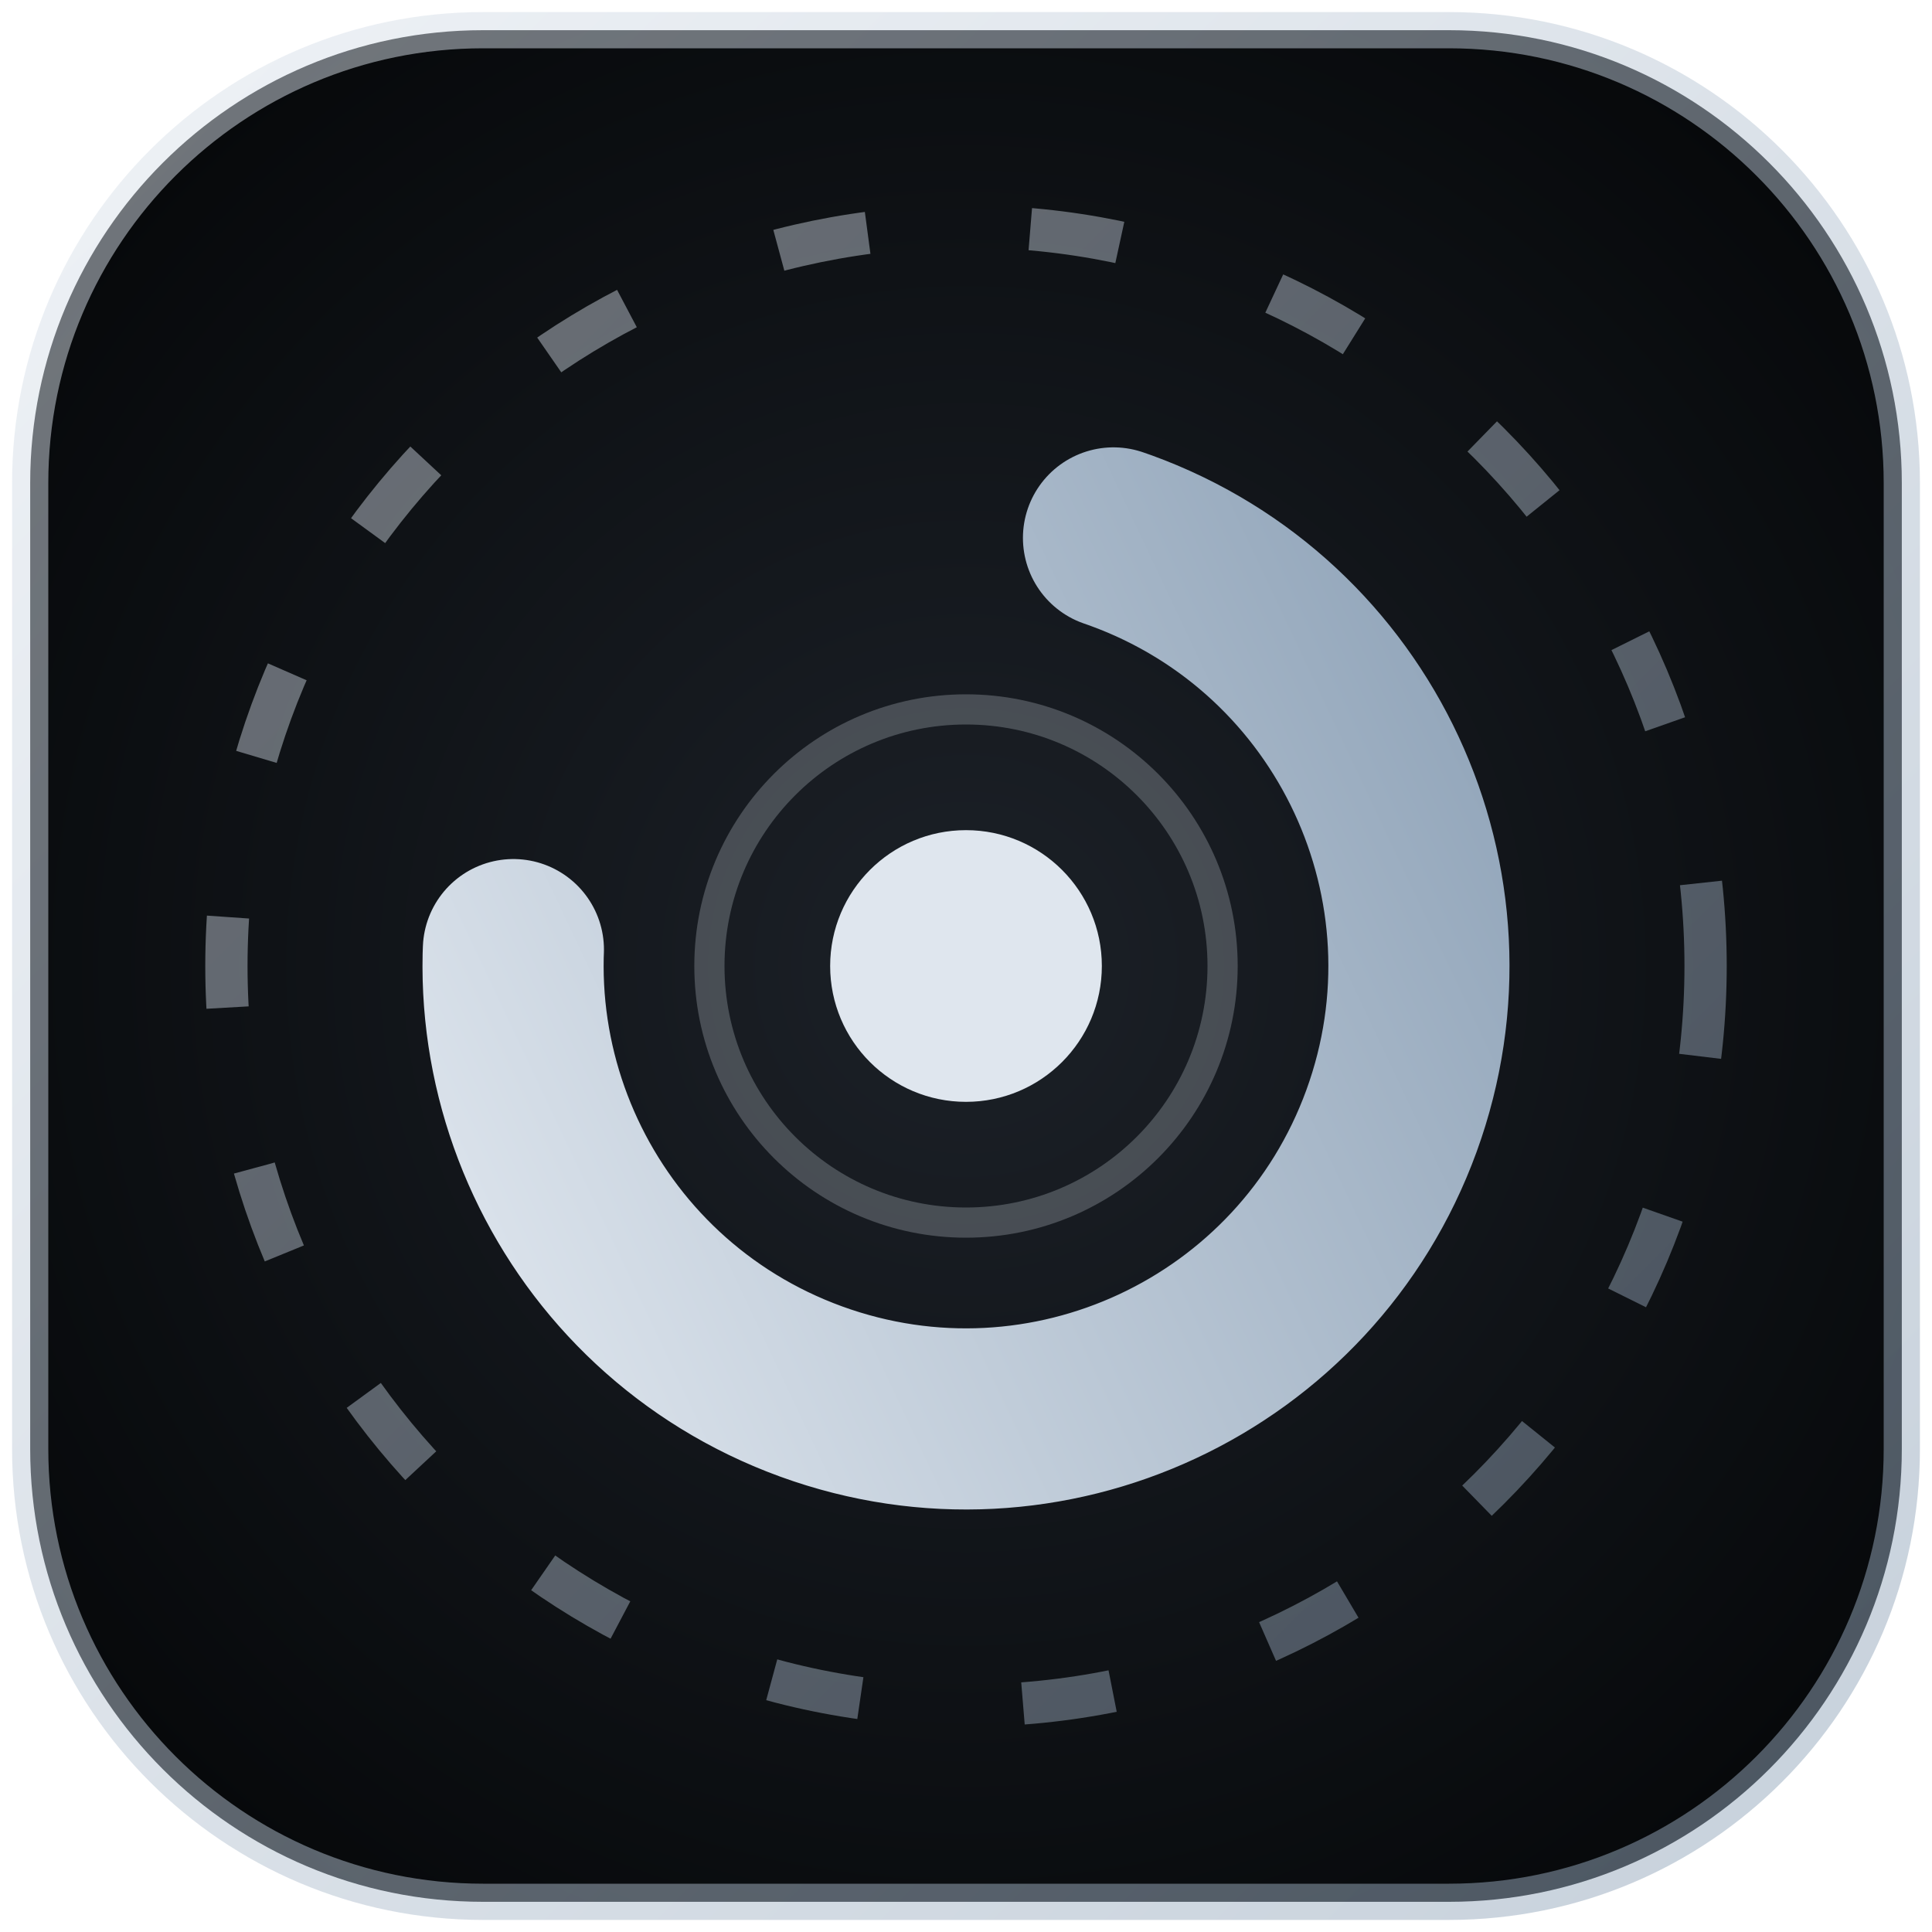
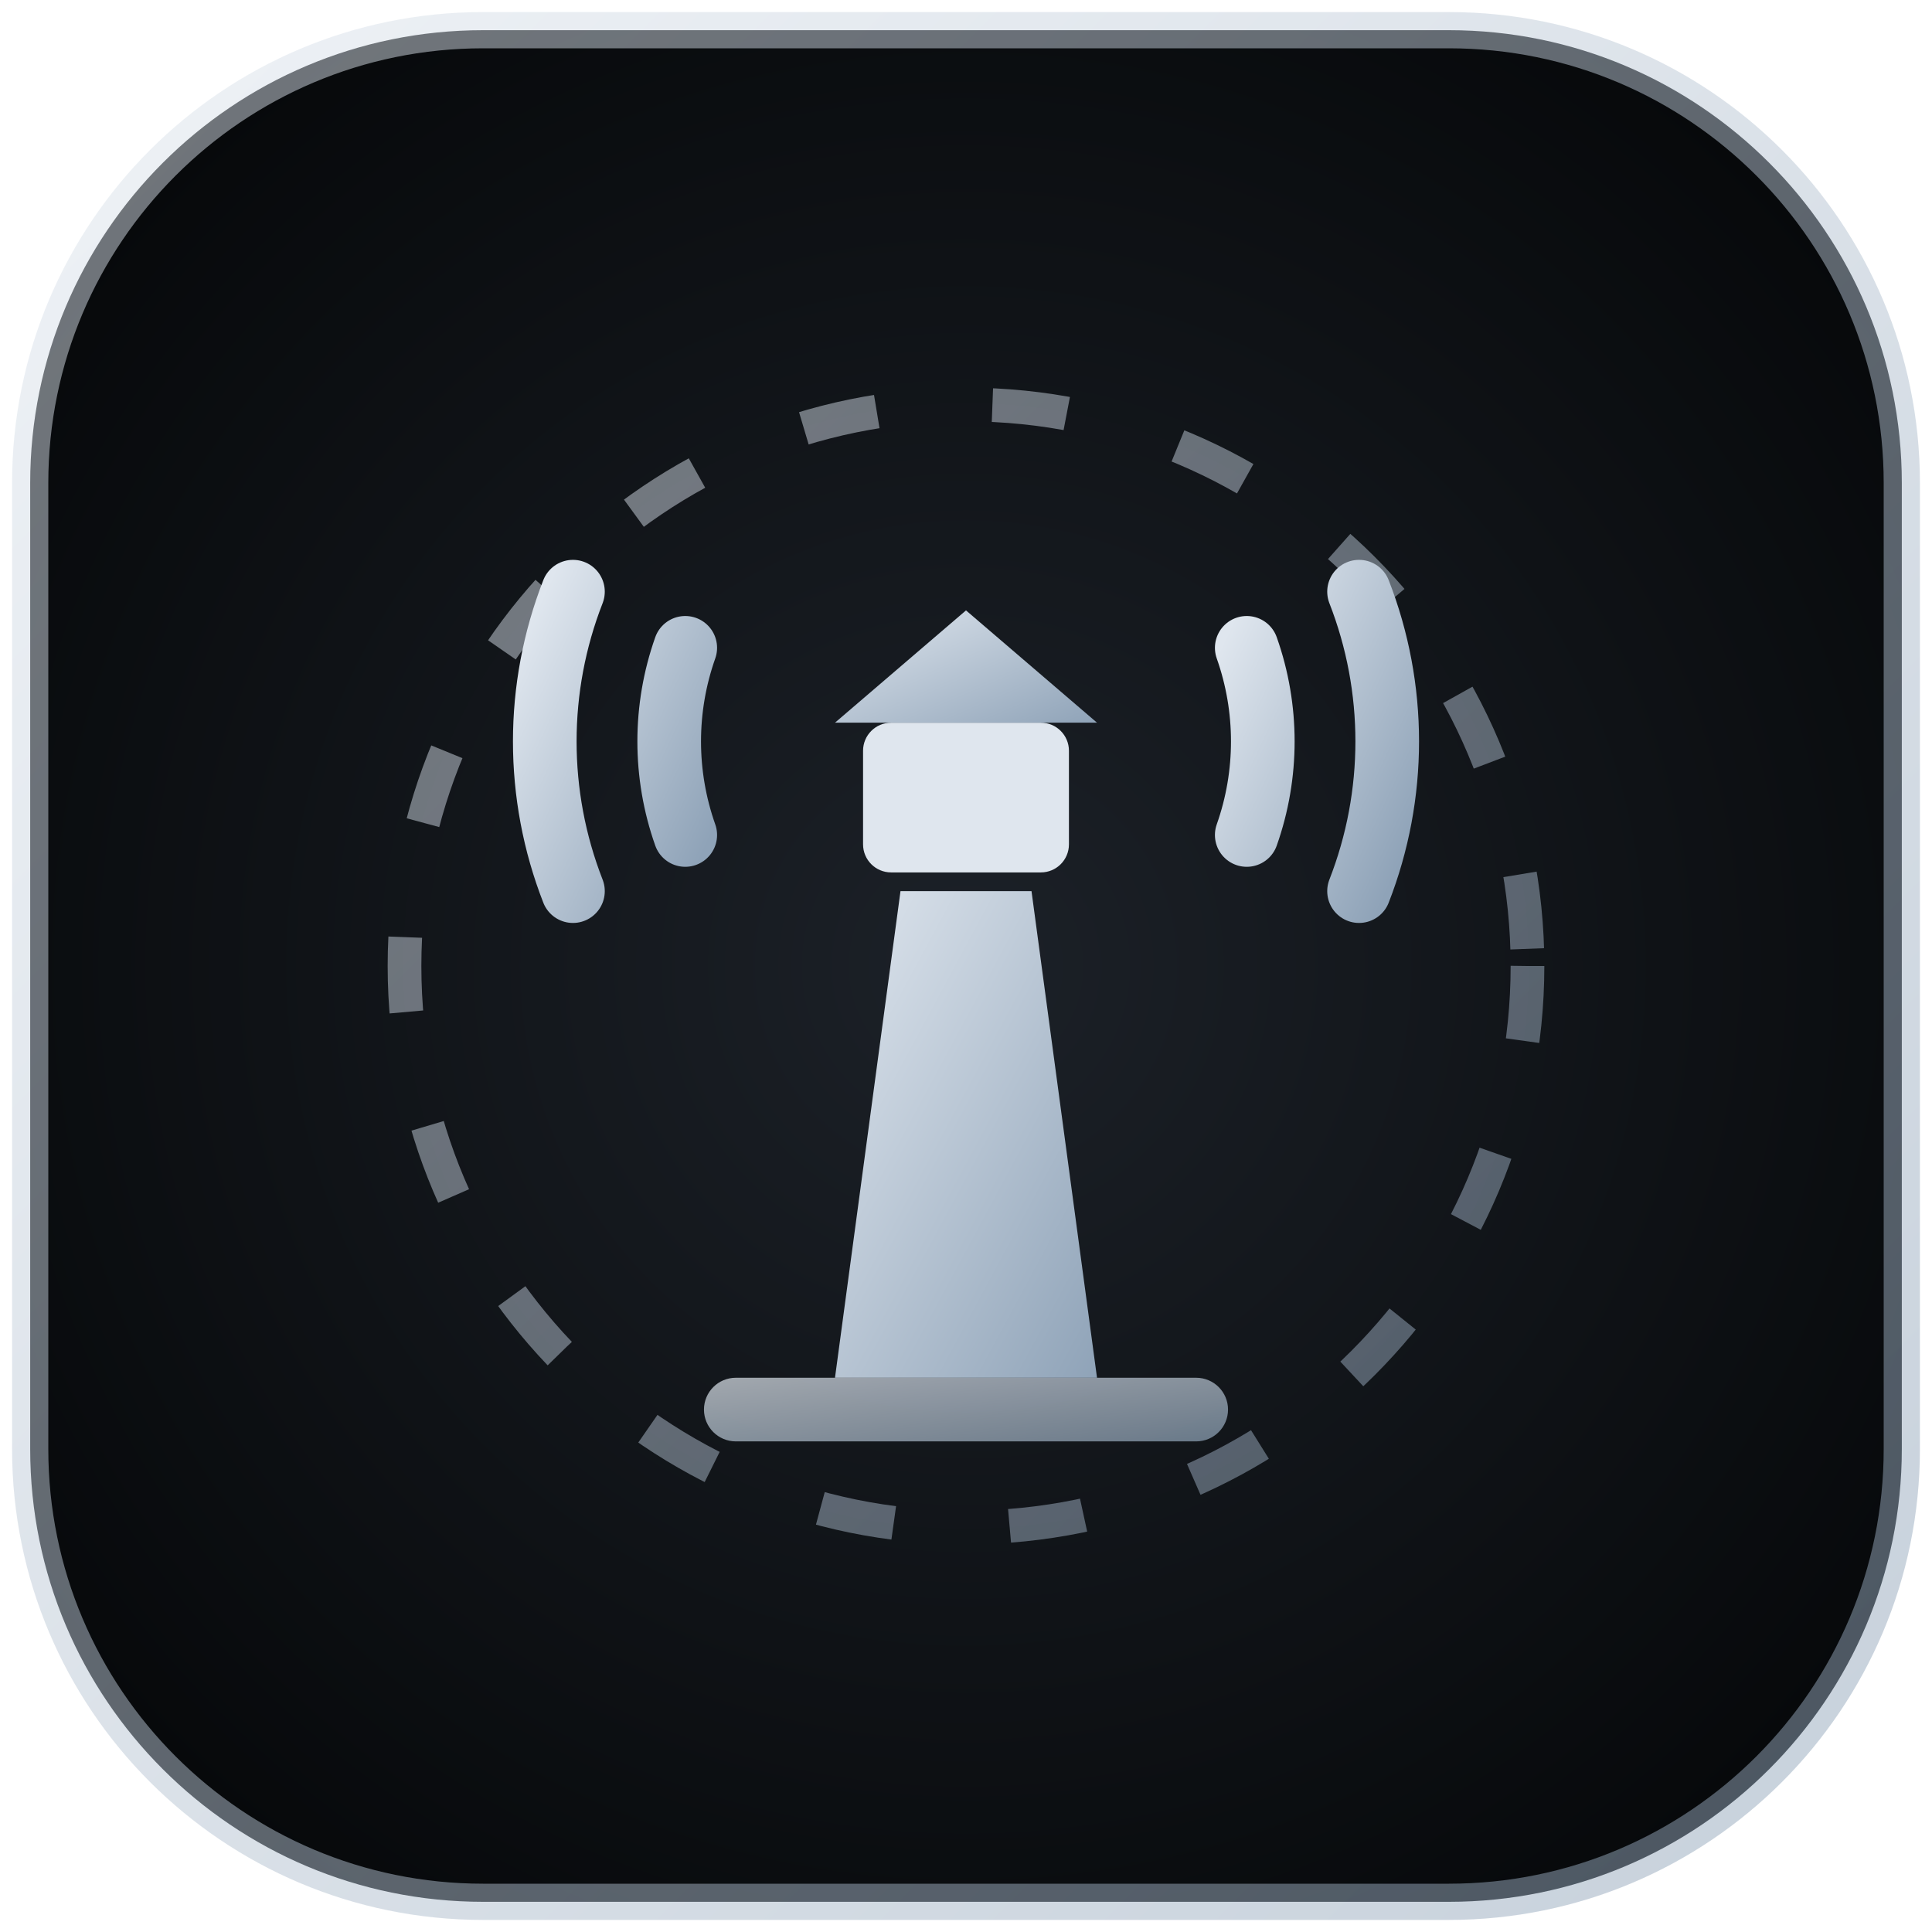
<svg xmlns="http://www.w3.org/2000/svg" viewBox="0 0 64 64">
  <defs>
    <linearGradient id="g" x1="0" y1="0" x2="1" y2="1">
      <stop offset="0" stop-color="#dfe6ee" />
      <stop offset="1" stop-color="#8fa3b8" />
    </linearGradient>
    <radialGradient id="r" cx=".5" cy=".5" r=".6">
      <stop offset="0" stop-color="#1c2128" />
      <stop offset="1" stop-color="#07090b" />
    </radialGradient>
  </defs>
  <rect x="1" y="1" width="62" height="62" rx="15" fill="url(#r)" stroke="url(#g)" stroke-opacity=".5" stroke-width="1.2" />
-   <circle cx="32" cy="32" r="24.5" fill="none" stroke="url(#g)" stroke-width="1.4" stroke-opacity=".45" stroke-dasharray="3 5.4" />
-   <circle cx="32" cy="32" r="15" fill="none" stroke="url(#g)" stroke-width="6" stroke-linecap="round" stroke-dasharray="66 28" transform="rotate(-70 32 32)" />
-   <circle cx="32" cy="32" r="4.5" fill="#dfe6ee" />
-   <circle cx="32" cy="32" r="8.5" fill="none" stroke="#dfe6ee" stroke-opacity=".25" stroke-width="1" />
+   <g transform="translate(32 32) scale(0.62) translate(-54 -54)">
+     <circle cx="54" cy="54" r="30" fill="none" stroke="url(#g)" stroke-width="1.8" stroke-opacity=".5" stroke-dasharray="4 6.2" />
+     <path d="M47 76 L50.5 50 L57.5 50 L61 76 Z" fill="url(#g)" />
+     <rect x="48.5" y="41" width="11" height="8" rx="1.5" fill="#dfe6ee" />
+     <path d="M47 41 L54 35 L61 41 Z" fill="url(#g)" />
+     <rect x="40" y="76" width="28" height="3.4" rx="1.7" fill="url(#g)" fill-opacity=".7" />
+     <g fill="none" stroke="url(#g)" stroke-width="3.4" stroke-linecap="round" transform="translate(0 1)">
+       <path d="M39 46 A15 15 0 0 1 39 36 M33 49 A22 22 0 0 1 33 33" />
+       <path d="M69 46 A15 15 0 0 0 69 36 M75 49 A22 22 0 0 0 75 33" />
+     </g>
+   </g>
</svg>
